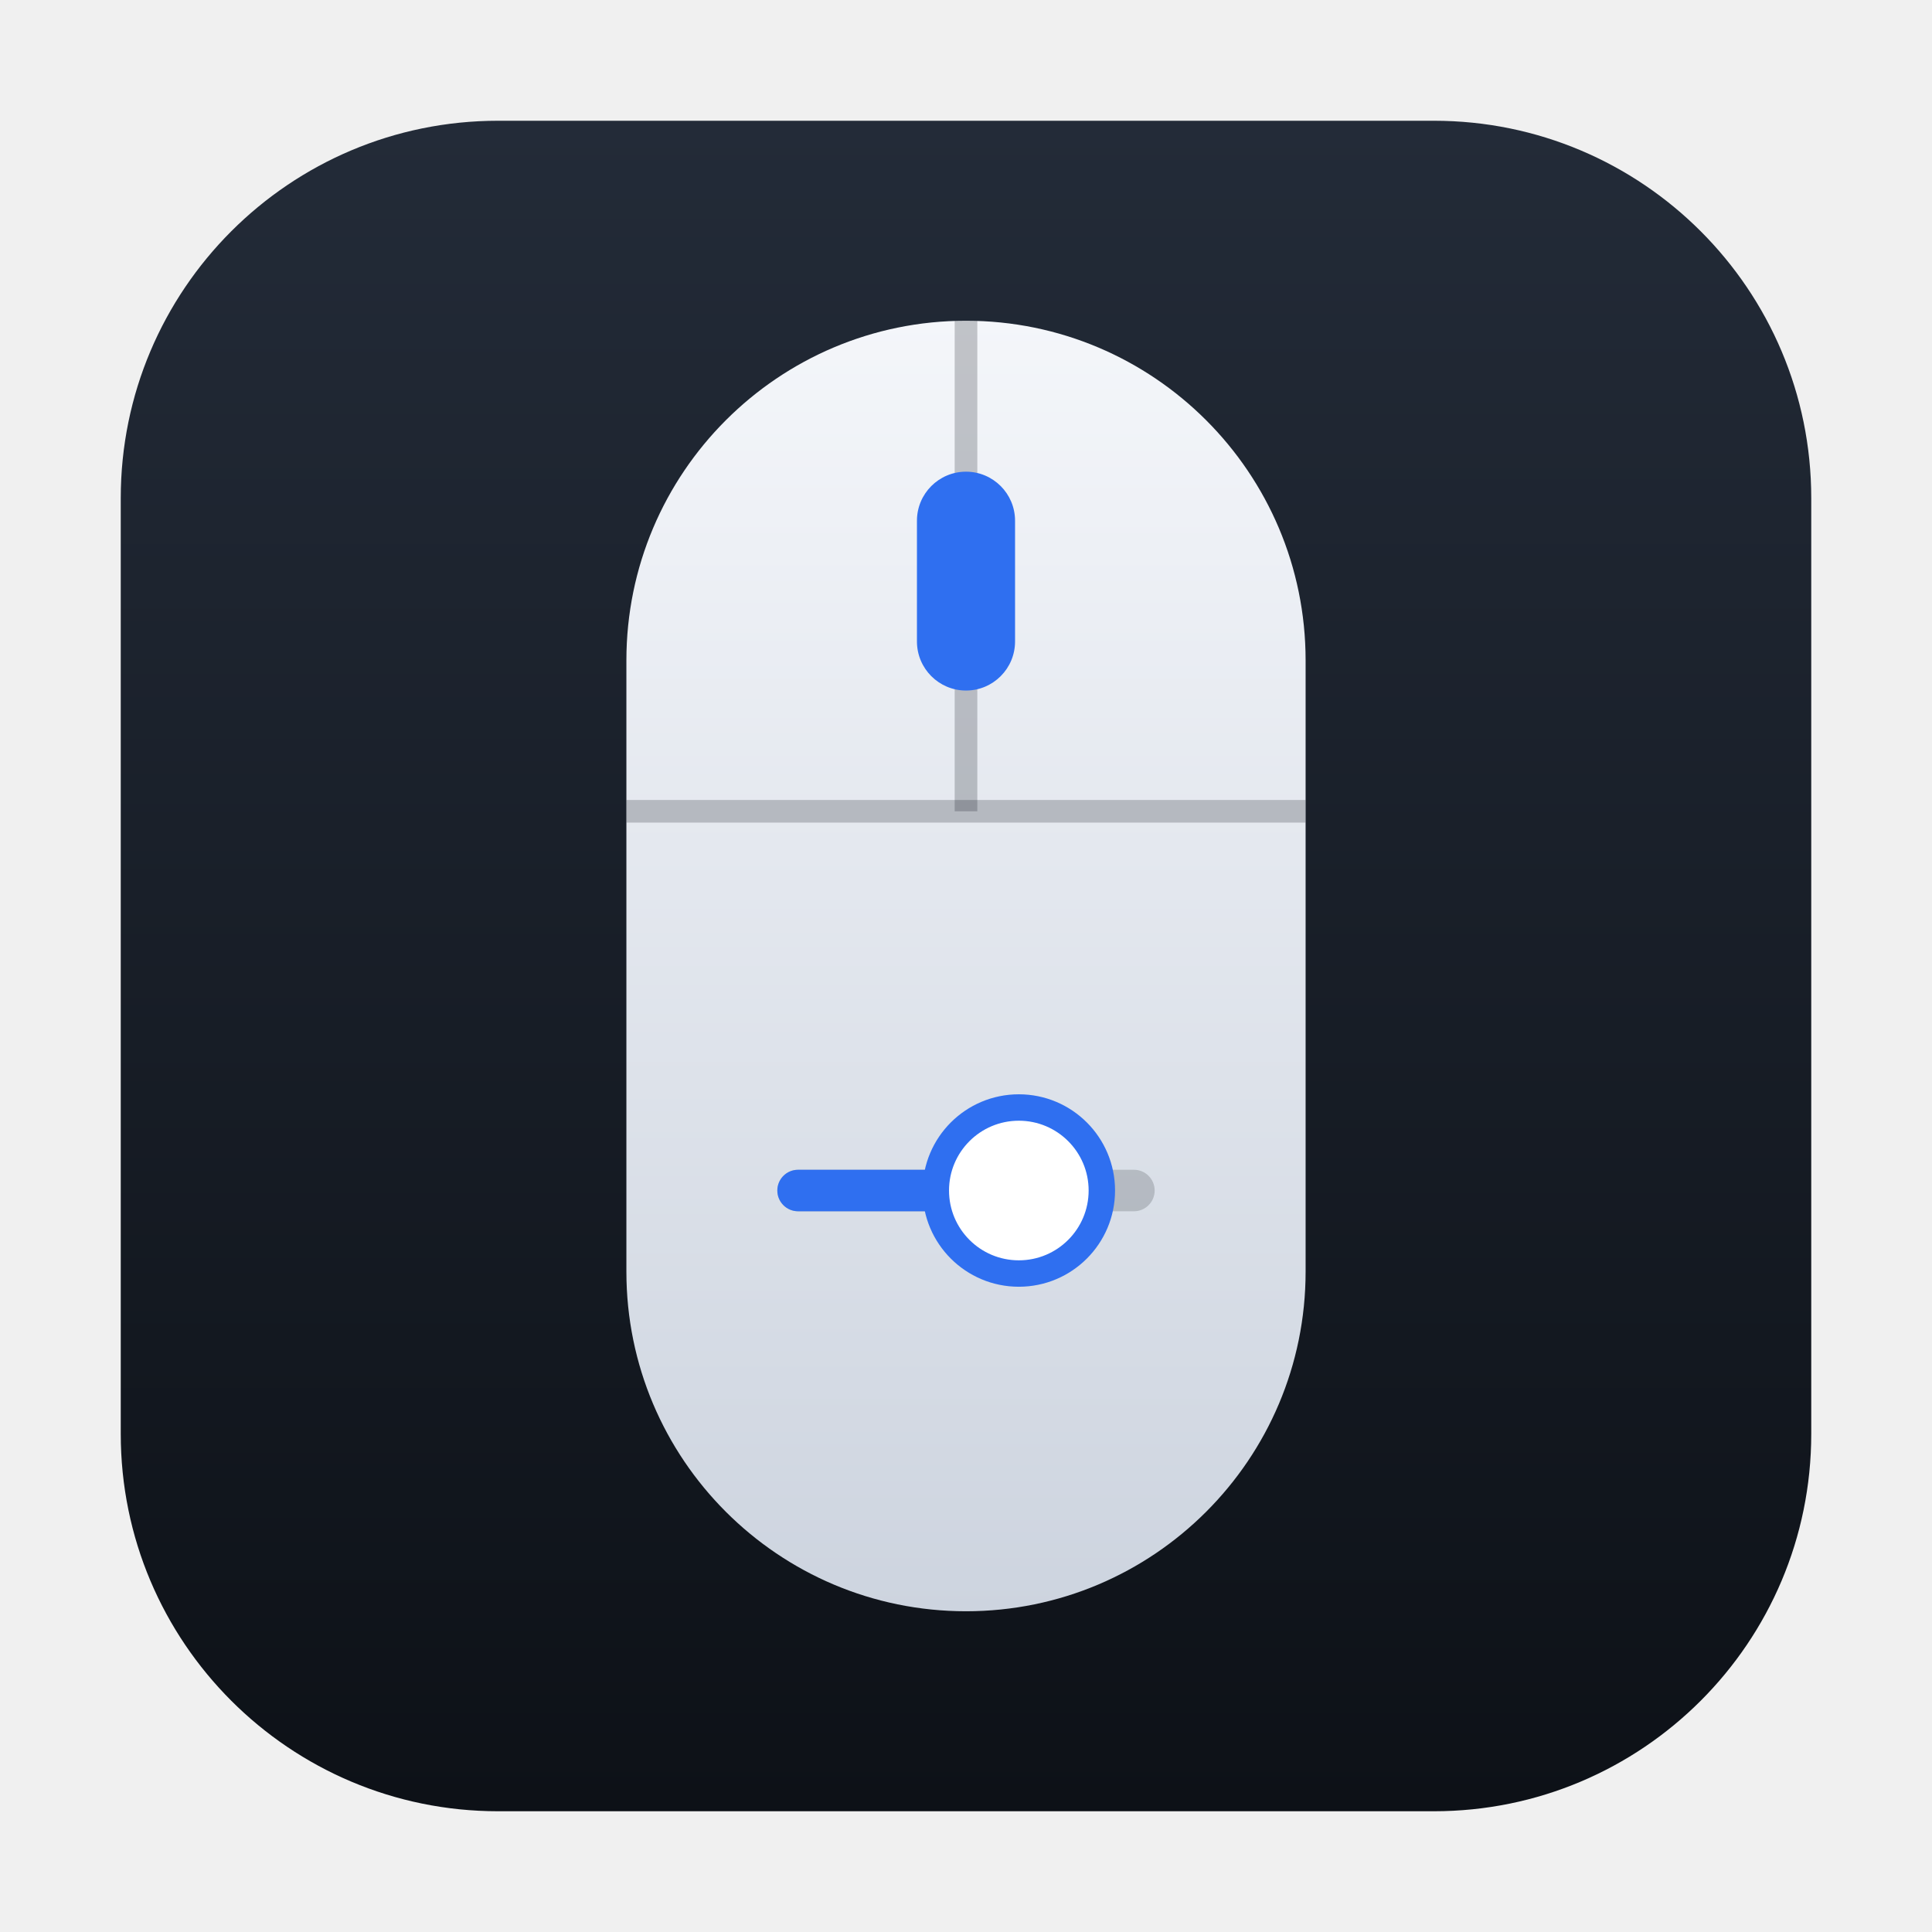
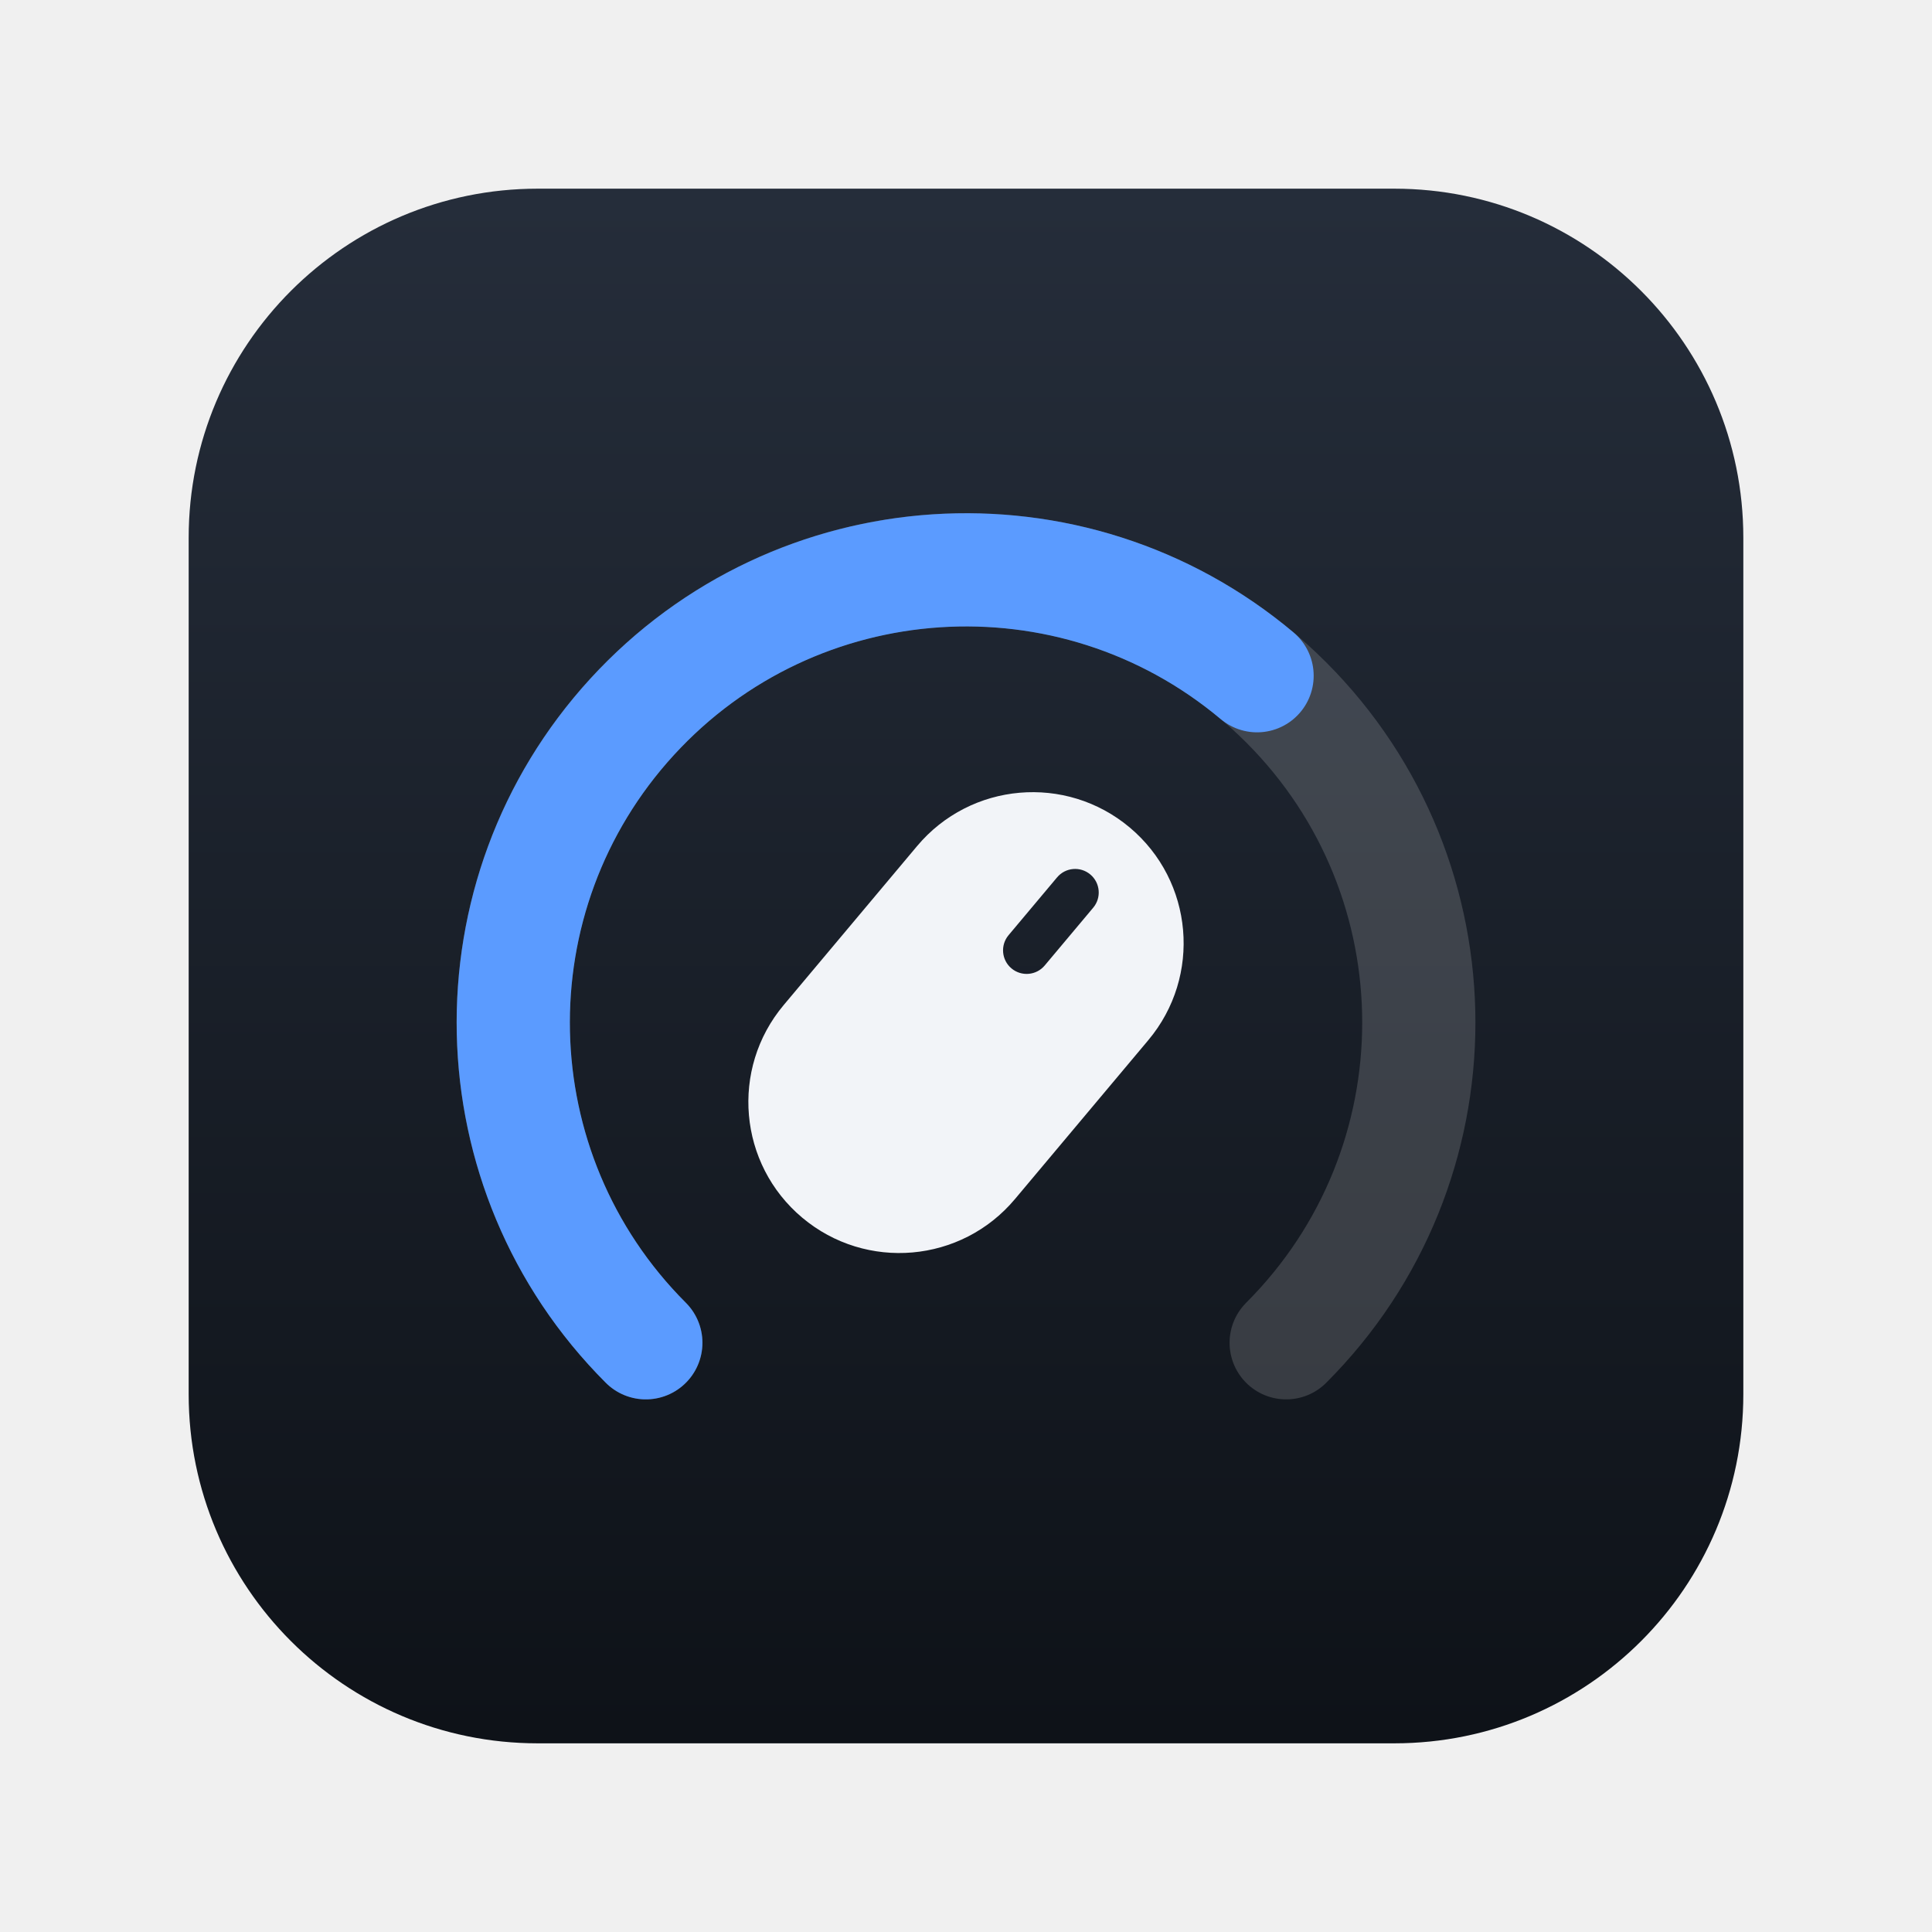
<svg xmlns="http://www.w3.org/2000/svg" viewBox="0 0 1024 1024" width="1024" height="1024">
  <defs>
-     <linearGradient id="bg" x1="0" y1="0" x2="0" y2="1">
-       <stop offset="0" stop-color="#232b38" />
-       <stop offset="1" stop-color="#0d1117" />
-     </linearGradient>
-     <linearGradient id="body" x1="0" y1="0" x2="0" y2="1">
-       <stop offset="0" stop-color="#f4f6fa" />
-       <stop offset="1" stop-color="#cdd4df" />
+     <linearGradient id="tile" x1="0" y1="0" x2="0" y2="1">
+       <stop offset="0" stop-color="#252d3a" />
+       <stop offset="1" stop-color="#0e1218" />
    </linearGradient>
  </defs>
-   <rect x="64" y="64" width="896" height="896" rx="200" fill="url(#bg)" />
-   <rect x="332" y="170" width="360" height="684" rx="180" fill="url(#body)" />
-   <path d="M332 430 H692" stroke="#0d1117" stroke-opacity=".22" stroke-width="12" />
-   <path d="M512 170 V430" stroke="#0d1117" stroke-opacity=".22" stroke-width="12" />
-   <rect x="486" y="250" width="52" height="116" rx="26" fill="#2f6ff0" />
-   <rect x="412" y="620" width="200" height="22" rx="11" fill="#0d1117" fill-opacity=".18" />
-   <rect x="412" y="620" width="128" height="22" rx="11" fill="#2f6ff0" />
-   <circle cx="540" cy="631" r="44" fill="#ffffff" stroke="#2f6ff0" stroke-width="14" />
+   <rect x="100" y="100" width="824" height="824" rx="185" fill="url(#tile)" />
+   <g transform="translate(192 192) scale(2.5)">
+     <path d="M60.12 207.88 A96 96 0 1 1 195.88 207.88" fill="none" stroke="#ffffff" stroke-opacity=".16" stroke-width="24" stroke-linecap="round" />
+     <path d="M60.12 207.88 A96 96 0 0 1 189.71 66.46" fill="none" stroke="#5b9bff" stroke-width="24" stroke-linecap="round" />
+     <path fill="#f2f4f8" fill-rule="evenodd" transform="rotate(40 128 140)" d="M128 86 a32 32 0 0 1 32 32 v44 a32 32 0 0 1 -64 0 v-44 a32 32 0 0 1 32 -32 Z M123 104 a5 5 0 0 1 10 0 v16 a5 5 0 0 1 -10 0 Z" />
+   </g>
</svg>
